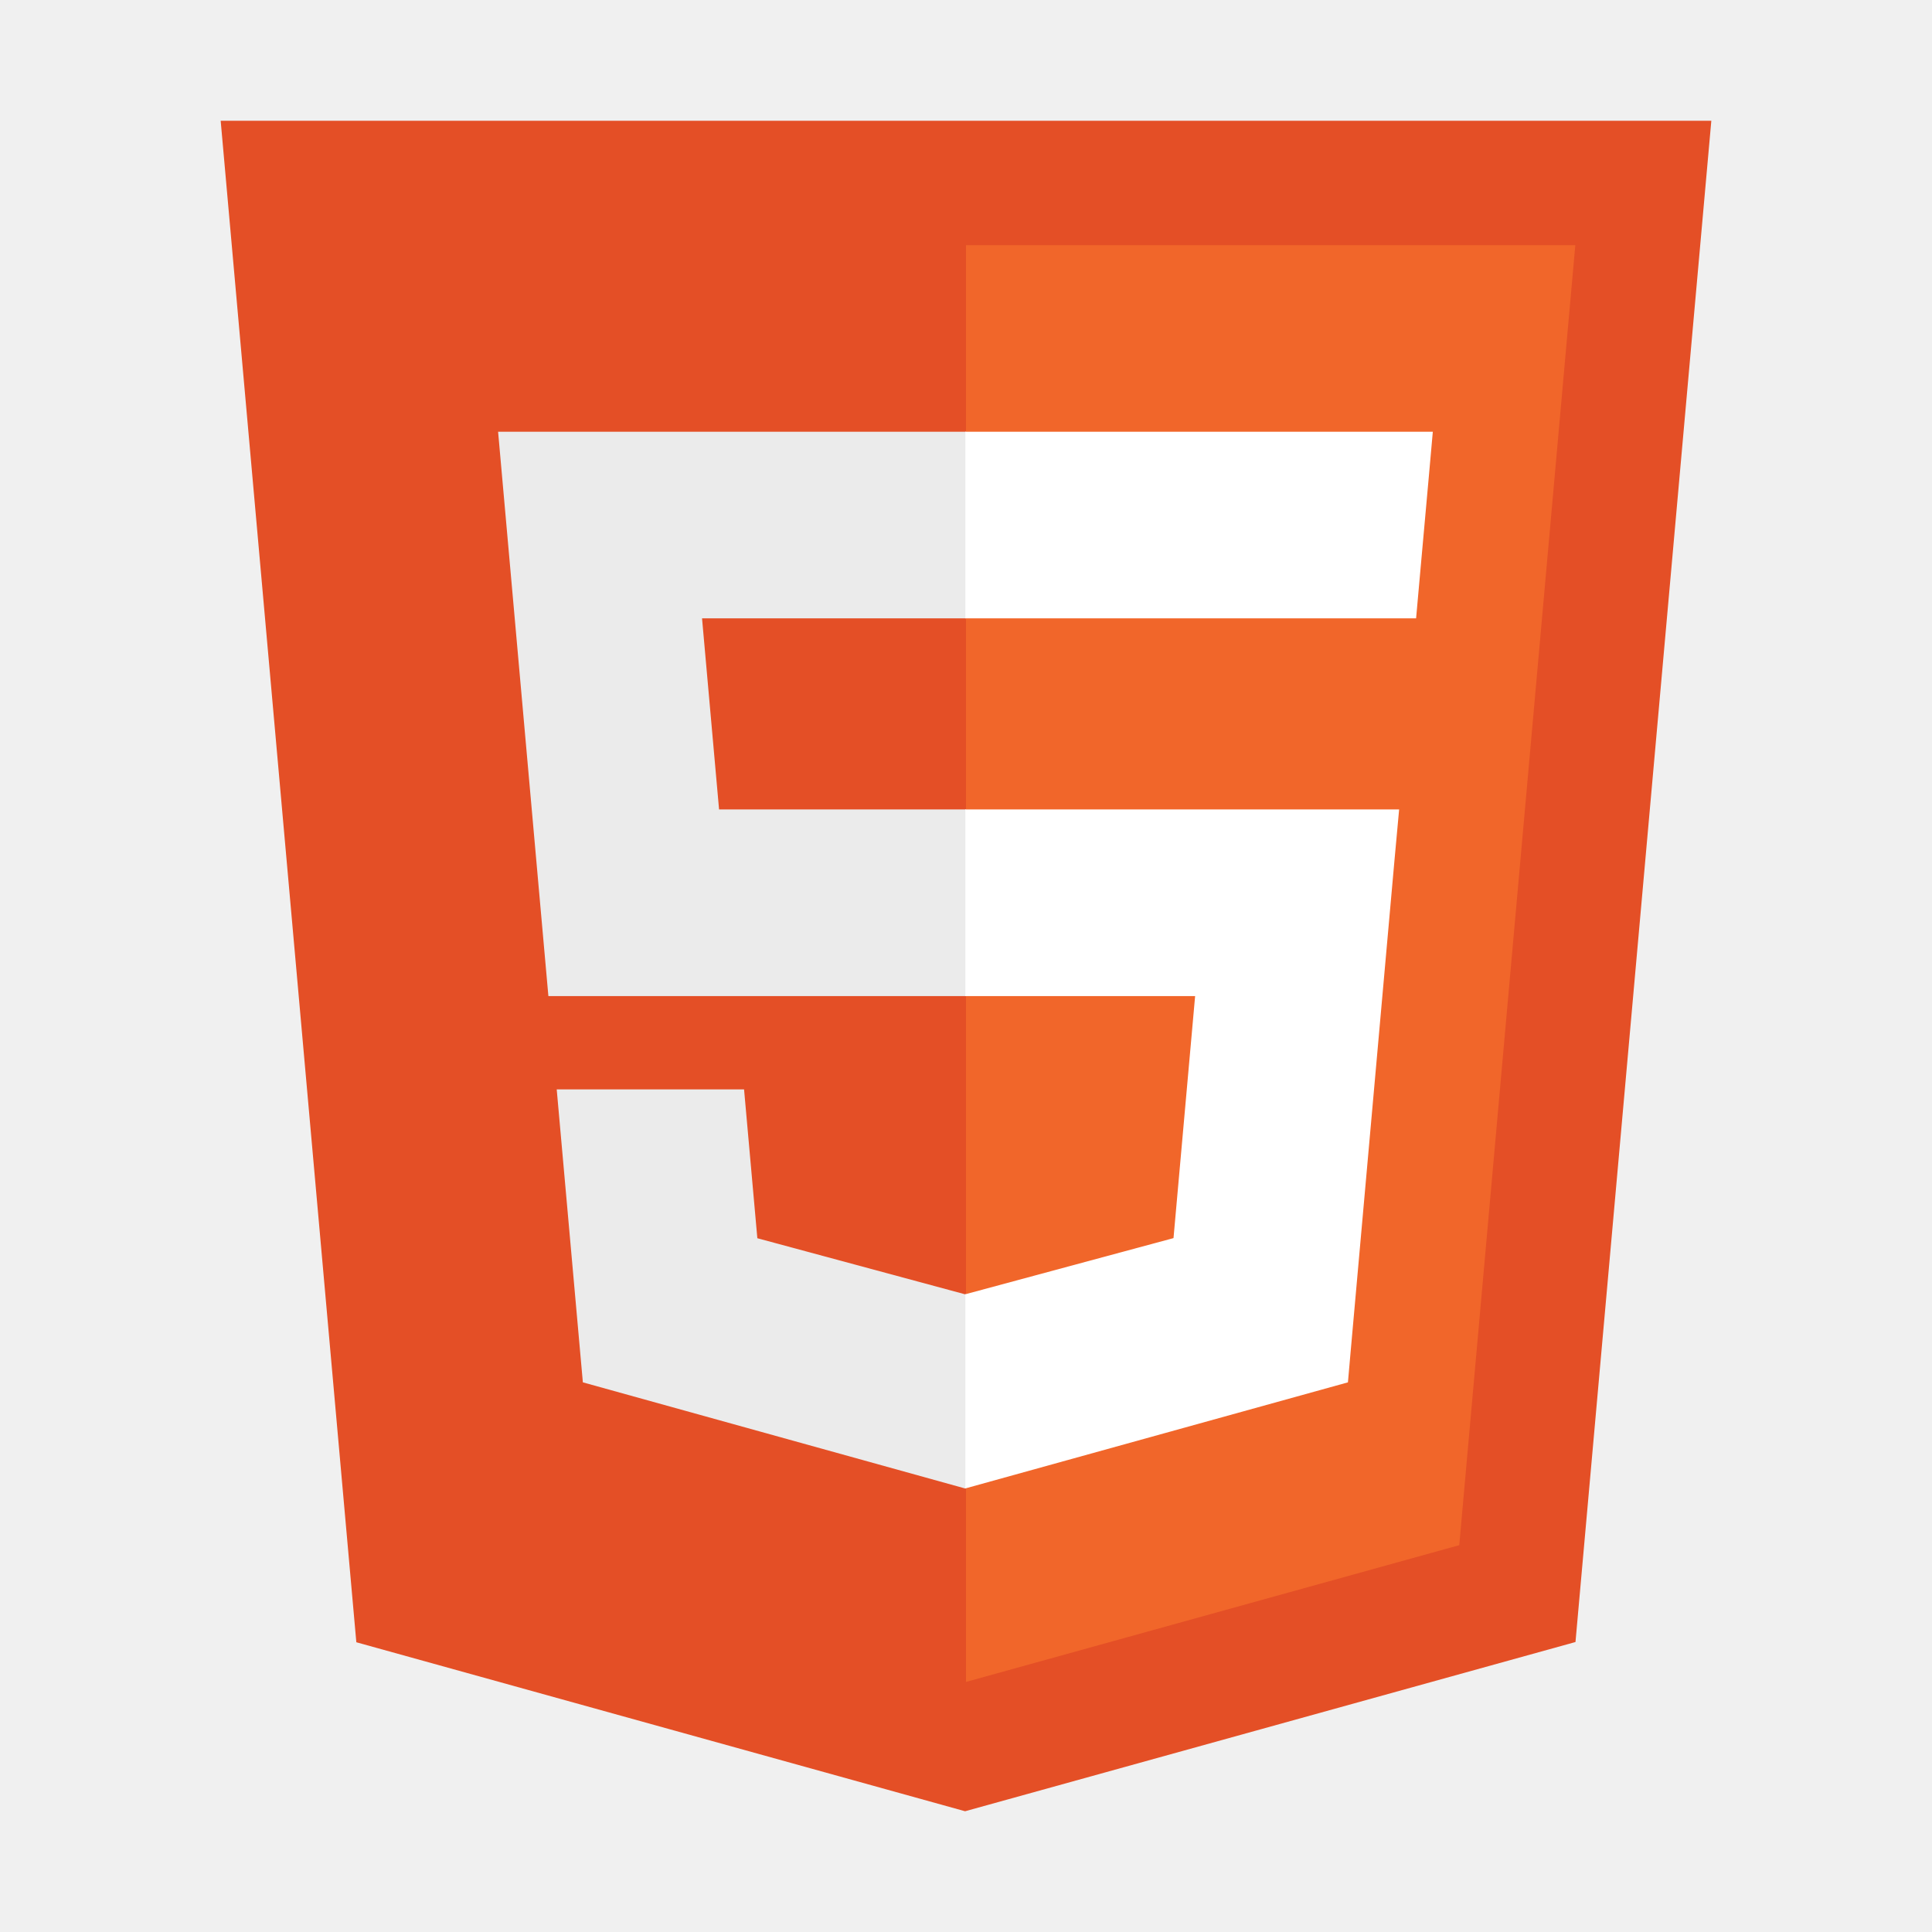
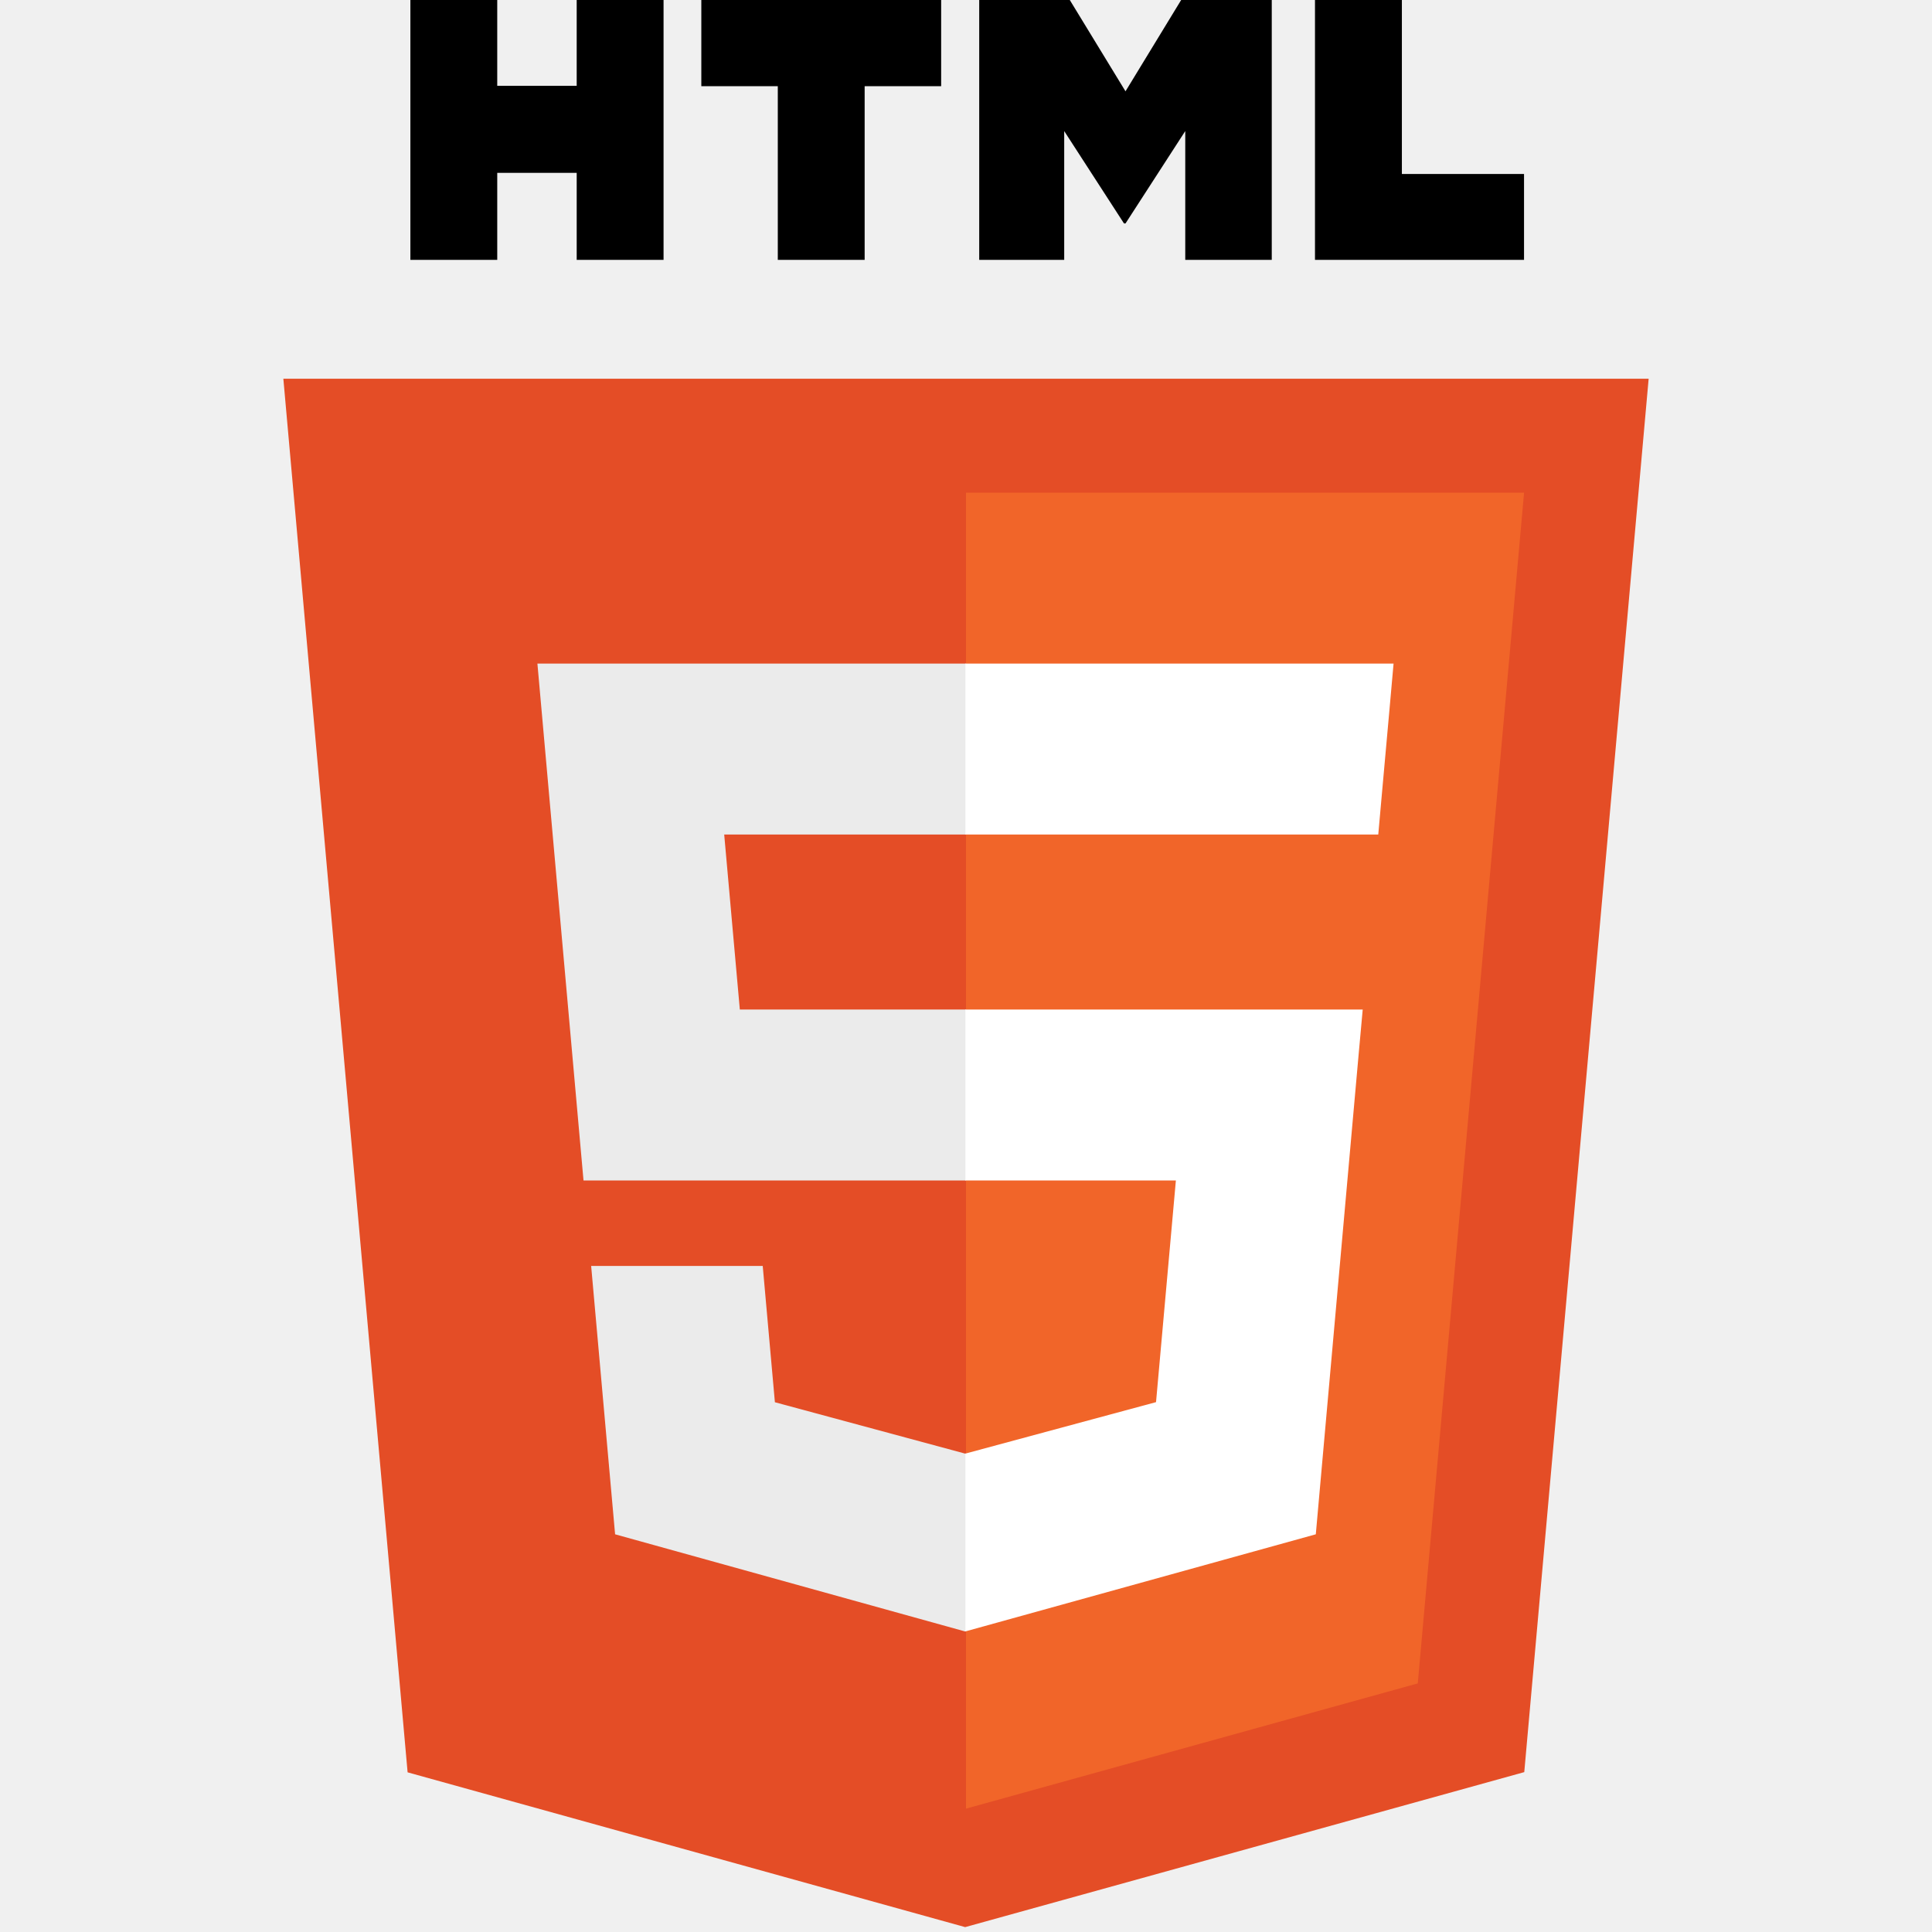
- <svg xmlns="http://www.w3.org/2000/svg" width="1em" height="1em" viewBox="0 0 32 32">
-   <rect x="0" y="0" width="32" height="32" fill="rgba(255, 255, 255, 0)" />
-   <path fill="#e44f26" d="M5.902 27.201L3.655 2h24.69l-2.25 25.197L15.985 30L5.902 27.201z" />
-   <path fill="#f1662a" d="m16 27.858l8.17-2.265l1.922-21.532H16v23.797z" />
-   <path fill="#ebebeb" d="M16 13.407h-4.09l-.282-3.165H16V7.151H8.25l.074.83l.759 8.517H16v-3.091zm0 8.027l-.014.004l-3.442-.929l-.22-2.465H9.221l.433 4.852l6.332 1.758l.014-.004v-3.216z" />
-   <path fill="#fff" d="M15.989 13.407v3.091h3.806l-.358 4.009l-3.448.93v3.216l6.337-1.757l.046-.522l.726-8.137l.076-.83h-7.185zm0-6.256v3.091h7.466l.062-.694l.141-1.567l.074-.83h-7.743z" />
+ <svg xmlns="http://www.w3.org/2000/svg" width="800px" height="800px" viewBox="-52.5 0 361 361" preserveAspectRatio="xMinYMin meet">
+   <path d="M255.555 70.766l-23.241 260.36-104.47 28.962-104.182-28.922L.445 70.766h255.11z" fill="#E44D26" />
+   <path d="M128 337.95l84.417-23.403 19.86-222.49H128V337.95z" fill="#F16529" />
+   <path d="M82.82 155.932H128v-31.937H47.917l.764 8.568 7.85 88.01H128v-31.937H85.739l-2.919-32.704zM90.018 236.542h-32.06l4.474 50.146 65.421 18.16.147-.04V271.58l-.14.037-35.568-9.604-2.274-25.471z" fill="#EBEBEB" />
+   <path d="M24.18 0h16.23v16.035h14.847V0h16.231v48.558h-16.23v-16.26H40.411v16.26h-16.23V0zM92.83 16.103H78.544V0h44.814v16.103h-14.295v32.455h-16.23V16.103h-.001zM130.47 0h16.923l10.41 17.062L168.203 0h16.93v48.558h-16.164V24.49l-11.166 17.265h-.28L146.35 24.49v24.068h-15.88V0zM193.21 0h16.235v32.508h22.824v16.05h-39.06V0z" />
+   <path d="M127.89 220.573h39.327l-3.708 41.42-35.62 9.614v33.226l65.473-18.145.48-5.396 7.506-84.08.779-8.576H127.89v31.937zM127.89 155.854v.078h77.143l.64-7.178 1.456-16.191.763-8.568H127.89v31.86z" fill="#FFF" />
</svg>
